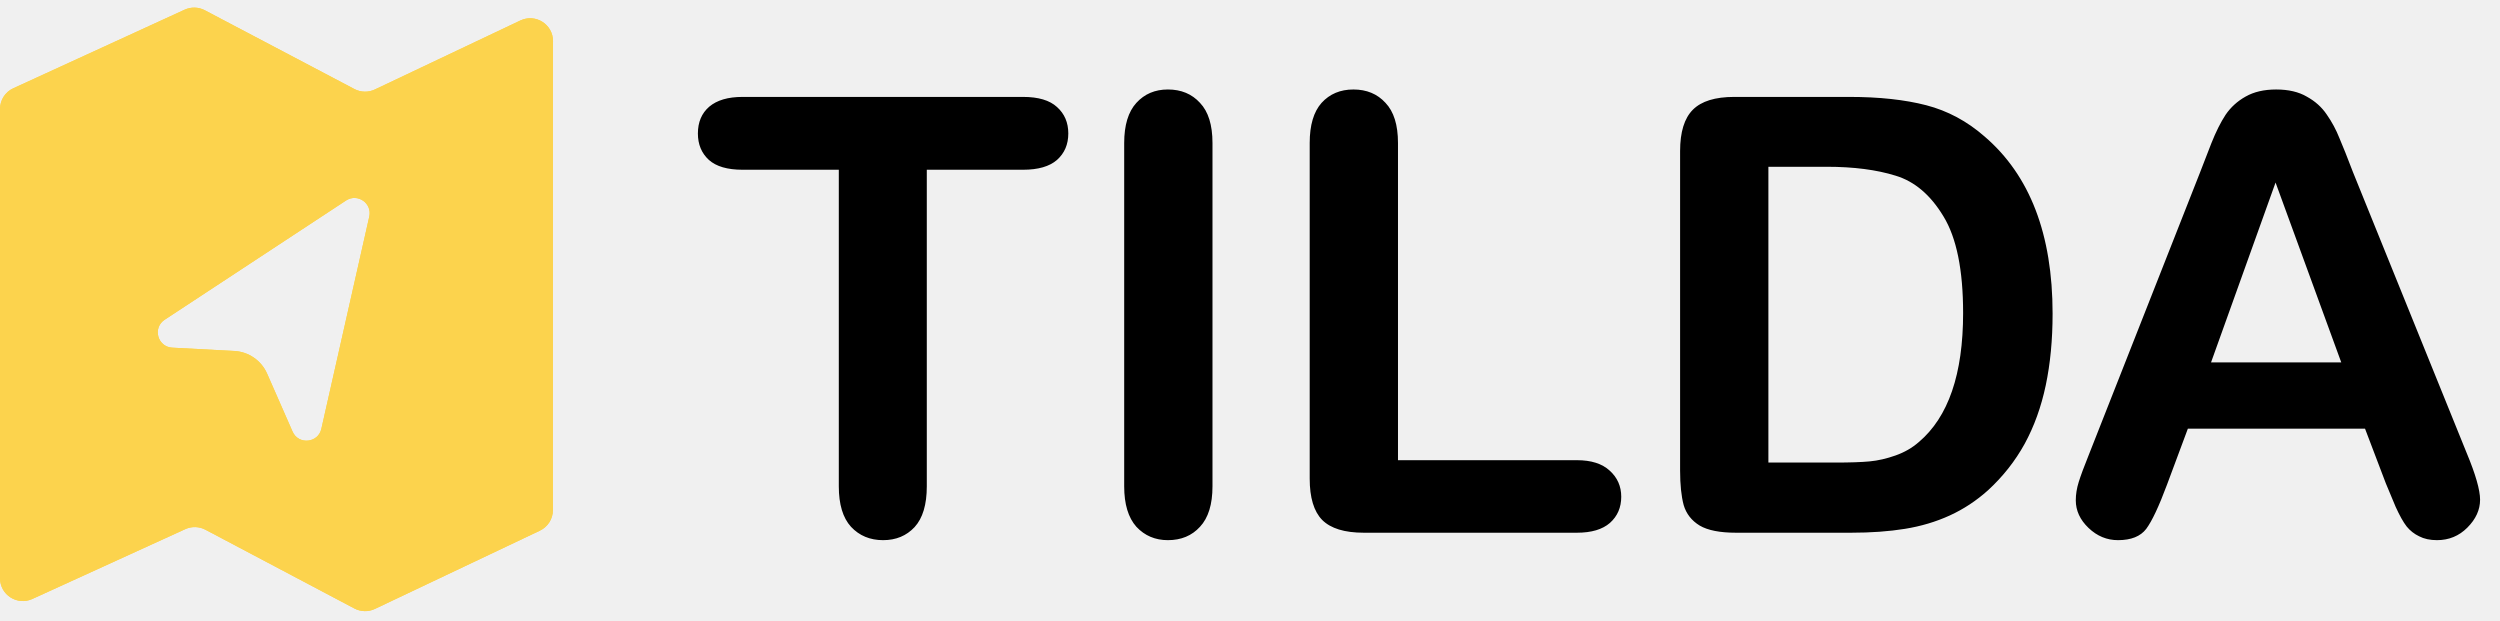
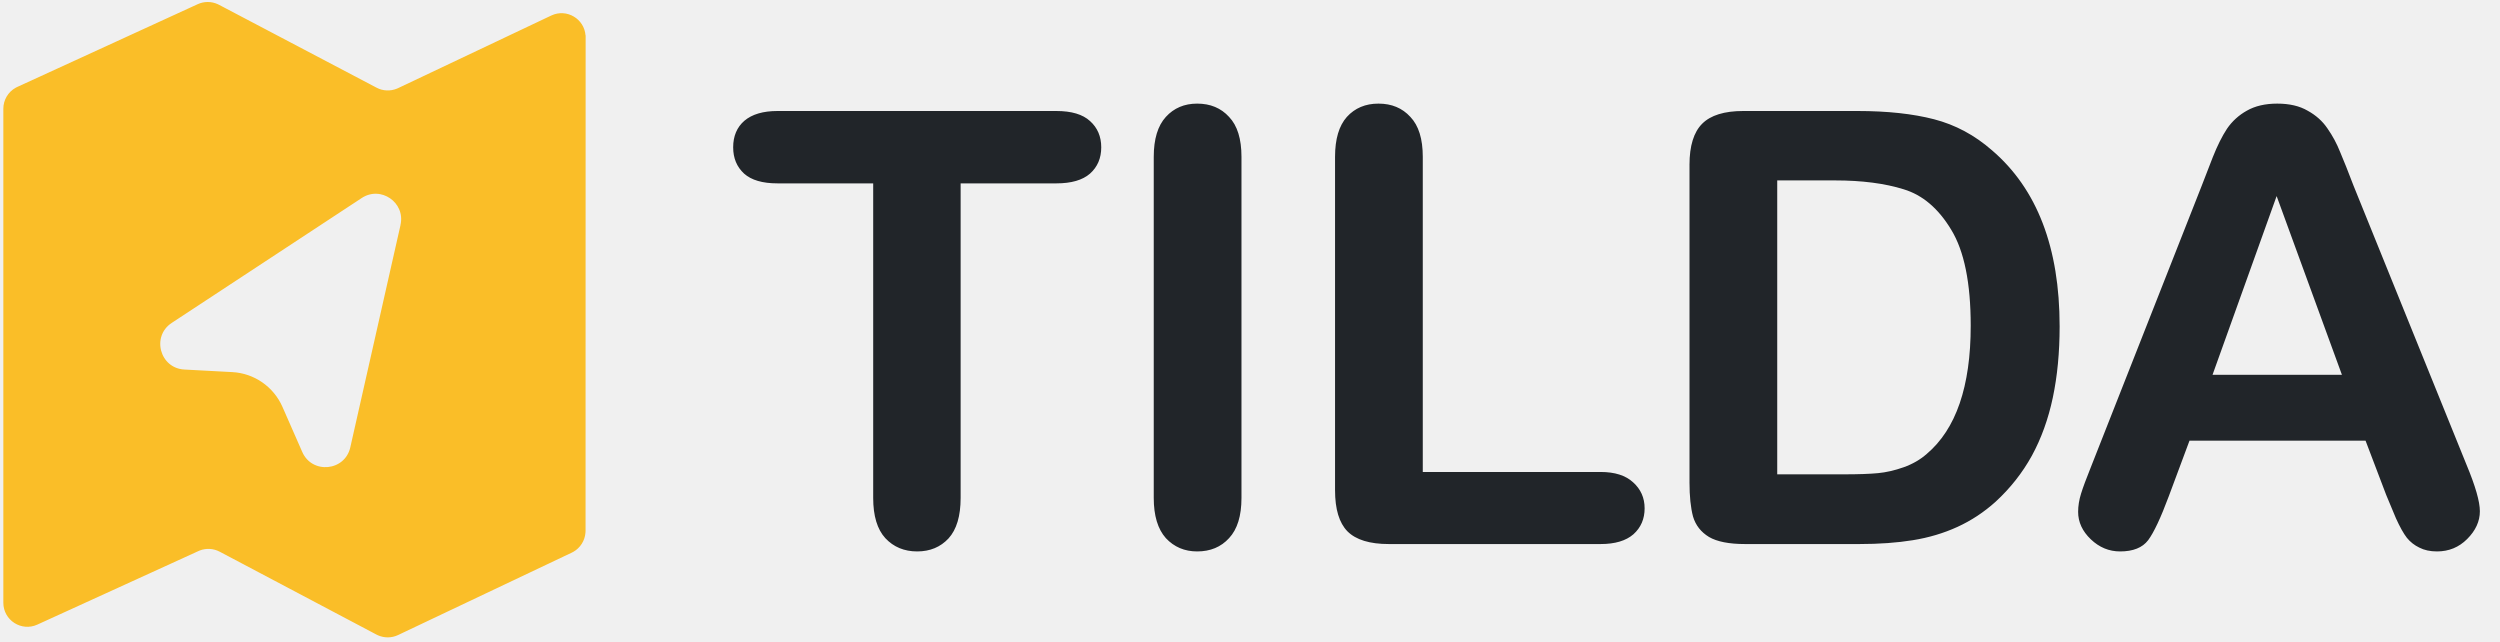
- <svg xmlns="http://www.w3.org/2000/svg" width="657" height="163" fill="none">
-   <mask id="a" fill="#fff">
-     <path fill-rule="evenodd" d="M3.499 23.193A6 6 0 0 0 0 28.647v123.305c0 4.368 4.518 7.273 8.492 5.459l40.197-18.352a6 6 0 0 1 5.296.153l39.157 20.698a6.001 6.001 0 0 0 5.375.117l43.361-20.568a6 6 0 0 0 3.428-5.42l.025-123.237c.001-4.406-4.589-7.31-8.57-5.423l-38.25 18.134a6 6 0 0 1-5.365-.113L53.82 2.691a6 6 0 0 0-5.297-.145L3.5 23.193Zm39.777 60.834 47.668-31.335c3.007-1.977 6.892.713 6.1 4.223L84.45 112.691c-.85 3.765-6.012 4.262-7.564.728l-6.683-15.22a10 10 0 0 0-8.624-5.965l-16.32-.87c-3.856-.206-5.211-5.216-1.984-7.337Z" clip-rule="evenodd" />
-   </mask>
-   <path fill="#FCD34D" fill-rule="evenodd" d="M3.499 23.193A6 6 0 0 0 0 28.647v123.305c0 4.368 4.518 7.273 8.492 5.459l40.197-18.352a6 6 0 0 1 5.296.153l39.157 20.698a6.001 6.001 0 0 0 5.375.117l43.361-20.568a6 6 0 0 0 3.428-5.42l.025-123.237c.001-4.406-4.589-7.31-8.57-5.423l-38.25 18.134a6 6 0 0 1-5.365-.113L53.82 2.691a6 6 0 0 0-5.297-.145L3.5 23.193Zm39.777 60.834 47.668-31.335c3.007-1.977 6.892.713 6.1 4.223L84.45 112.691c-.85 3.765-6.012 4.262-7.564.728l-6.683-15.22a10 10 0 0 0-8.624-5.965l-16.32-.87c-3.856-.206-5.211-5.216-1.984-7.337Z" clip-rule="evenodd" />
-   <path fill="#FCD34D" d="m3.499 23.193-.417-.909.417.91Zm4.993 134.218-.415-.91.415.91Zm40.197-18.352.415.909-.415-.909Zm5.296.153-.468.884.468-.884Zm39.157 20.698.467-.884-.467.884Zm5.375.117-.428-.904.428.904Zm43.361-20.568.428.903-.428-.903Zm3.428-5.42h-1 1Zm.025-123.237h1-1Zm-8.57-5.423-.428-.903.428.903Zm-38.25 18.134.43.903-.43-.903Zm-5.365-.113.466-.885-.466.885ZM53.82 2.691l-.466.885.466-.885Zm-5.297-.145-.417-.909.417.91Zm42.421 50.146.55.836-.55-.836ZM43.276 84.027l-.55-.836.55.836Zm53.767-27.112.976.22-.976-.22Zm-12.592 55.776.976.221-.976-.221Zm-7.564.728-.916.402.916-.402Zm-6.683-15.22.915-.402-.915.402Zm-8.624-5.965-.053.998.053-.998Zm-16.32-.87-.053.998.053-.998ZM1 28.647a5 5 0 0 1 2.916-4.545l-.834-1.818A7 7 0 0 0-1 28.647h2Zm0 123.305V28.647h-2v123.305h2Zm7.077 4.549C4.765 158.013 1 155.592 1 151.952h-2c0 5.096 5.271 8.485 9.907 6.368l-.83-1.819Zm40.197-18.352L8.077 156.501l.83 1.819 40.197-18.352-.83-1.819Zm6.178.179a7 7 0 0 0-6.178-.179l.83 1.819a5 5 0 0 1 4.413.128l.935-1.768Zm39.157 20.698-39.157-20.698-.935 1.768 39.158 20.698.934-1.768Zm4.48.097a5 5 0 0 1-4.48-.097l-.934 1.768a7 7 0 0 0 6.271.136l-.857-1.807Zm43.36-20.568-43.36 20.568.857 1.807 43.36-20.568-.857-1.807Zm2.857-4.516a4.997 4.997 0 0 1-2.857 4.516l.857 1.807a6.998 6.998 0 0 0 4-6.323h-2Zm.025-123.237-.025 123.237h2l.025-123.237h-2Zm-7.142-4.52c3.318-1.572 7.143.848 7.142 4.52h2c.001-5.14-5.353-8.528-9.998-6.326l.856 1.807ZM98.94 24.417 137.19 6.283l-.856-1.807-38.25 18.133.857 1.807Zm-6.26-.131a7 7 0 0 0 6.26.131l-.857-1.807a5 5 0 0 1-4.471-.094l-.932 1.77ZM53.354 3.575l39.326 20.71.932-1.77L54.286 1.806l-.932 1.77Zm-4.414-.12a5 5 0 0 1 4.414.12l.932-1.769a7 7 0 0 0-6.18-.169l.834 1.818ZM3.916 24.102 48.94 3.455l-.834-1.818L3.082 22.284l.834 1.818Zm86.479 27.754L42.727 83.191l1.098 1.671 47.668-31.334-1.098-1.672Zm7.624 5.28c.99-4.388-3.865-7.75-7.624-5.28l1.099 1.672c2.255-1.483 5.168.534 4.574 3.167l1.95.44Zm-12.592 55.776 12.592-55.776-1.951-.44-12.592 55.775 1.95.441Zm-9.456.909c1.94 4.417 8.393 3.797 9.456-.909l-1.951-.441c-.638 2.824-4.51 3.196-5.673.546l-1.832.804Zm-6.683-15.22 6.683 15.22 1.832-.804-6.684-15.22-1.83.804Zm-7.761-5.369a9 9 0 0 1 7.761 5.369l1.831-.804a11 11 0 0 0-9.486-6.562l-.106 1.997Zm-16.32-.87 16.32.87.106-1.997-16.32-.87-.106 1.997Zm-2.48-9.17c-4.034 2.65-2.34 8.913 2.48 9.17l.106-1.997c-2.892-.154-3.908-3.912-1.488-5.503l-1.098-1.67Z" mask="url(#a)" />
-   <path fill="#000" d="M268.875 44.61h-25.313v83.202c0 4.792-1.067 8.36-3.203 10.704-2.135 2.291-4.895 3.437-8.281 3.437-3.437 0-6.25-1.172-8.437-3.515-2.136-2.344-3.203-5.886-3.203-10.626V44.609h-25.313c-3.958 0-6.901-.859-8.828-2.578-1.927-1.77-2.891-4.088-2.891-6.953 0-2.969.99-5.312 2.969-7.031 2.031-1.719 4.948-2.578 8.75-2.578h73.75c4.01 0 6.979.885 8.906 2.656 1.979 1.77 2.969 4.089 2.969 6.953 0 2.865-.99 5.182-2.969 6.953-1.979 1.719-4.948 2.578-8.906 2.578Zm26.563 83.202V37.578c0-4.687 1.067-8.203 3.203-10.547 2.135-2.343 4.895-3.515 8.281-3.515 3.489 0 6.302 1.172 8.437 3.515 2.188 2.292 3.282 5.808 3.282 10.547v90.234c0 4.74-1.094 8.282-3.282 10.626-2.135 2.343-4.948 3.515-8.437 3.515-3.333 0-6.094-1.172-8.281-3.515-2.136-2.396-3.203-5.938-3.203-10.626Zm71.953-90.234v83.36h47.031c3.75 0 6.614.911 8.594 2.734 2.031 1.823 3.046 4.114 3.046 6.875 0 2.812-.989 5.104-2.968 6.875-1.979 1.719-4.87 2.578-8.672 2.578h-56.016c-5.052 0-8.698-1.12-10.937-3.359-2.188-2.24-3.281-5.86-3.281-10.86V37.578c0-4.687 1.041-8.203 3.124-10.547 2.136-2.343 4.922-3.515 8.36-3.515 3.489 0 6.302 1.172 8.437 3.515 2.188 2.292 3.282 5.808 3.282 10.547Zm88.359-12.11h30.234c7.865 0 14.61.73 20.235 2.188 5.625 1.459 10.729 4.193 15.312 8.203 11.927 10.209 17.891 25.73 17.891 46.563 0 6.875-.599 13.15-1.797 18.828-1.198 5.677-3.047 10.807-5.547 15.391-2.5 4.531-5.703 8.593-9.609 12.187-3.073 2.761-6.433 4.974-10.078 6.641-3.646 1.666-7.579 2.838-11.797 3.515-4.167.677-8.88 1.016-14.141 1.016h-30.234c-4.219 0-7.396-.625-9.531-1.875-2.136-1.302-3.542-3.099-4.219-5.391-.625-2.343-.938-5.364-.938-9.062V39.688c0-5 1.12-8.62 3.36-10.86 2.239-2.24 5.859-3.36 10.859-3.36Zm8.984 18.36v77.734h17.578c3.855 0 6.876-.104 9.063-.312 2.187-.208 4.453-.729 6.797-1.562 2.344-.834 4.375-2.006 6.094-3.516 7.76-6.563 11.64-17.865 11.64-33.906 0-11.303-1.718-19.766-5.156-25.391-3.385-5.625-7.578-9.193-12.578-10.703-5-1.563-11.042-2.344-18.125-2.344h-15.313ZM627 127.031l-5.469-14.375h-46.562l-5.469 14.688c-2.135 5.729-3.958 9.609-5.469 11.64-1.51 1.98-3.984 2.969-7.422 2.969-2.916 0-5.494-1.068-7.734-3.203s-3.359-4.557-3.359-7.266c0-1.562.26-3.177.781-4.843.521-1.667 1.38-3.985 2.578-6.953l29.297-74.376a2352.56 2352.56 0 0 0 2.969-7.656c1.198-3.02 2.448-5.52 3.75-7.5 1.354-1.979 3.099-3.567 5.234-4.765 2.187-1.25 4.87-1.875 8.047-1.875 3.229 0 5.911.625 8.047 1.875 2.187 1.198 3.932 2.76 5.234 4.687a30.015 30.015 0 0 1 3.359 6.25c.938 2.188 2.11 5.13 3.516 8.828l29.922 73.906c2.344 5.626 3.516 9.714 3.516 12.266 0 2.656-1.12 5.104-3.36 7.344-2.187 2.187-4.844 3.281-7.968 3.281-1.823 0-3.386-.338-4.688-1.015a9.396 9.396 0 0 1-3.281-2.579c-.886-1.145-1.849-2.864-2.891-5.156a778.316 778.316 0 0 1-2.578-6.172Zm-45.938-31.797h34.219L598.016 47.97l-16.954 47.265Z" />
+ <svg xmlns="http://www.w3.org/2000/svg" fill="none" viewBox="0 0 624 160">
+   <path fill="#fabe28" stroke="#fabe28" stroke-linejoin="round" d="M145.653 8.925c-.25-3.83-4.31-6.27-7.84-4.6l-38.25 18.13-.35.15c-1.77.71-3.77.62-5.46-.28l-39.33-20.69-.29-.14a5.52 5.52 0 0 0-4.57 0l-45.02 20.65-.36.18c-1.75.96-2.85 2.8-2.85 4.82v123.3c0 4 4.14 6.67 7.78 5l40.2-18.35.35-.15c1.75-.68 3.72-.57 5.39.31l39.16 20.7.29.14c1.47.67 3.17.66 4.64-.04l43.36-20.57.35-.18c1.6-.91 2.64-2.55 2.78-4.39l.02-.4.02-123.24v-.37zm-45.19 47.32-12.54 55.52c-1.45 6.44-10.29 7.29-12.94 1.24l-4.95-11.27c-2.13-4.84-6.8-8.08-12.09-8.36l-11.95-.64c-6.6-.35-8.92-8.93-3.4-12.56l47.42-31.17c5.15-3.38 11.79 1.22 10.44 7.23z" />
+   <path fill="#212529" d="M263.662 45.77h-23.889v78.522q0 6.784-3.023 10.102-3.023 3.243-7.815 3.244-4.867 0-7.963-3.318-3.023-3.318-3.023-10.028V45.769H194.06q-5.604 0-8.331-2.433Q183 40.831 183 36.774q0-4.202 2.802-6.635 2.876-2.433 8.258-2.433h69.602q5.676 0 8.405 2.506 2.802 2.508 2.802 6.562 0 4.056-2.802 6.562-2.802 2.434-8.405 2.434m24.313 78.522V39.134q0-6.636 3.023-9.954 3.022-3.318 7.815-3.318 4.94 0 7.963 3.318 3.097 3.244 3.097 9.954v85.158q0 6.71-3.097 10.028-3.022 3.318-7.963 3.318-4.718 0-7.815-3.318-3.023-3.392-3.023-10.028m67.151-85.158v78.67h44.385q5.31 0 8.111 2.581 2.875 2.58 2.875 6.488 0 3.981-2.801 6.488-2.802 2.433-8.185 2.433h-52.864q-7.152 0-10.323-3.17-3.096-3.17-3.096-10.249V39.134q0-6.636 2.949-9.954 3.023-3.318 7.889-3.318 4.94 0 7.963 3.318 3.097 3.244 3.097 9.954m79.991-11.428h28.534q11.134 0 19.096 2.064 7.963 2.064 14.451 7.742 16.885 14.451 16.885 43.943 0 9.732-1.696 17.77-1.696 8.036-5.235 14.524-3.538 6.414-9.069 11.502-4.35 3.908-9.511 6.267t-11.133 3.318q-5.899.958-13.346.958H435.56q-5.973 0-8.995-1.769-3.024-1.844-3.982-5.087-.885-3.318-.885-8.553v-79.26q0-7.079 3.171-10.249t10.248-3.17m8.479 17.326v73.362h16.59q5.456 0 8.552-.295 3.097-.295 6.415-1.474t5.751-3.318q10.986-9.29 10.986-32 0-15.999-4.866-23.962-4.792-7.962-11.871-10.1-7.079-2.213-17.105-2.213zm152.006 78.523-5.161-13.566h-43.943l-5.162 13.861q-3.022 8.11-5.161 10.986-2.138 2.802-7.004 2.802-4.13 0-7.299-3.023-3.171-3.023-3.171-6.857 0-2.213.738-4.571.736-2.36 2.433-6.562l27.649-70.192q1.18-3.023 2.801-7.225 1.697-4.276 3.539-7.079a14.5 14.5 0 0 1 4.94-4.497q3.097-1.77 7.595-1.77 4.57 0 7.594 1.77 3.096 1.695 4.94 4.424a28.3 28.3 0 0 1 3.17 5.898q1.327 3.097 3.318 8.332l28.239 69.749q3.318 7.963 3.318 11.575 0 3.76-3.171 6.931-3.096 3.096-7.52 3.097-2.581 0-4.424-.959a8.9 8.9 0 0 1-3.097-2.433q-1.253-1.621-2.728-4.866a715 715 0 0 1-2.433-5.825m-43.353-30.008h32.294L568.248 48.94z" />
</svg>
